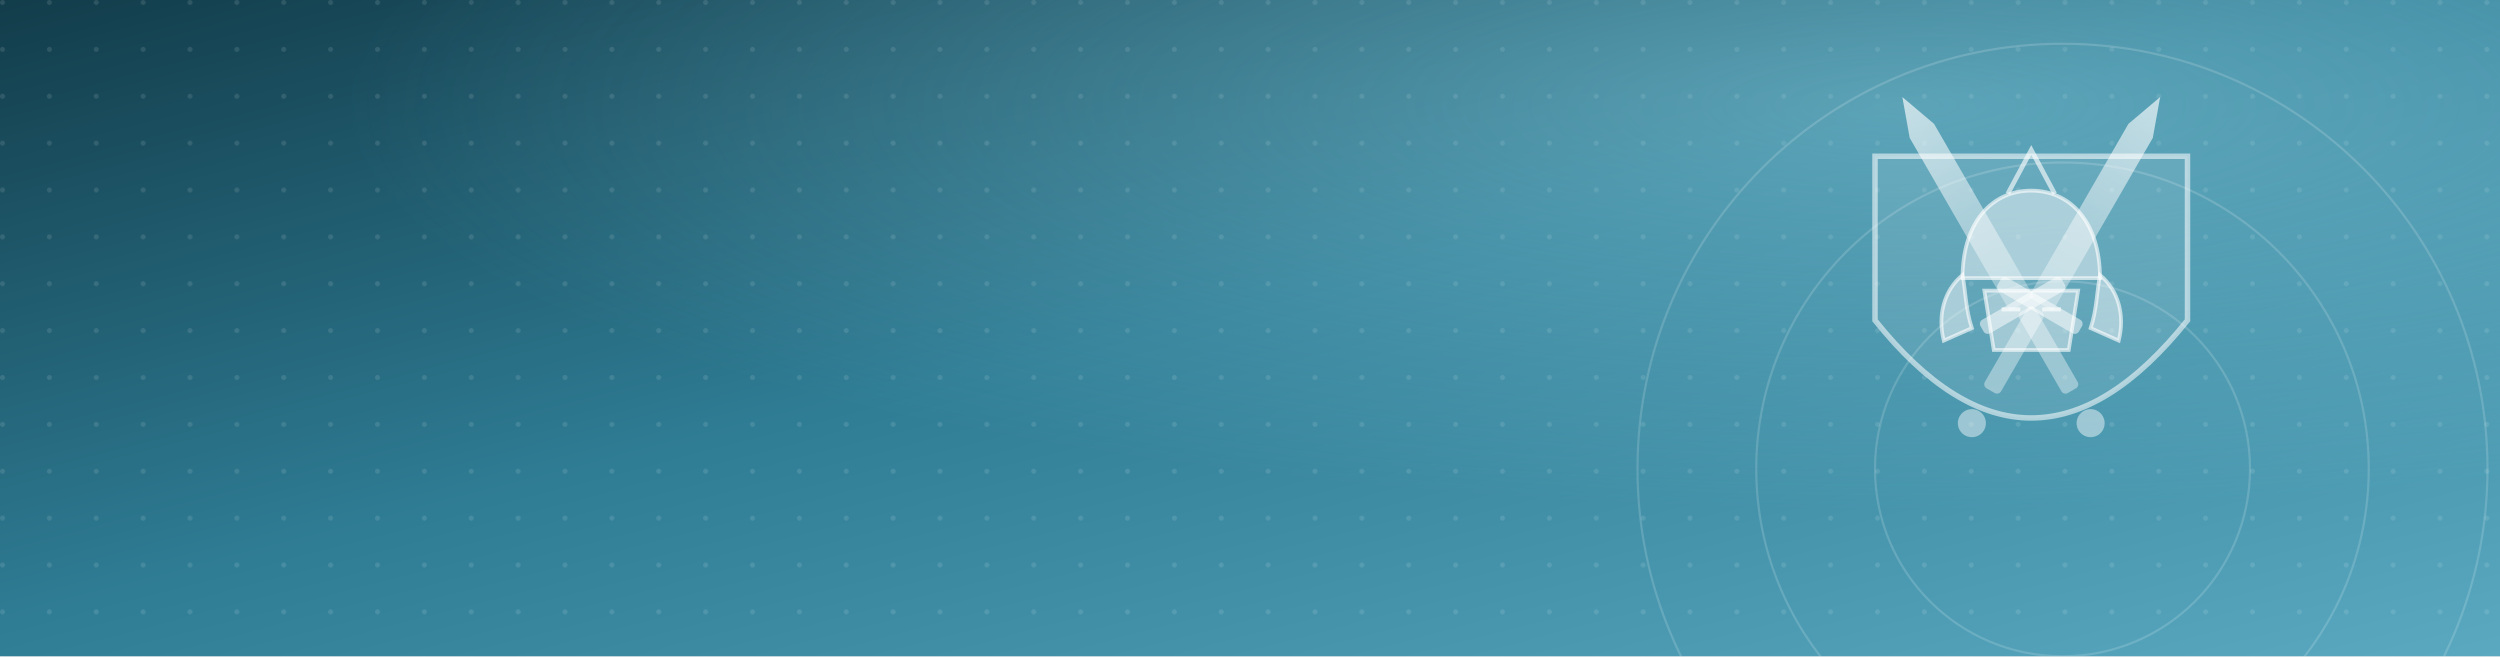
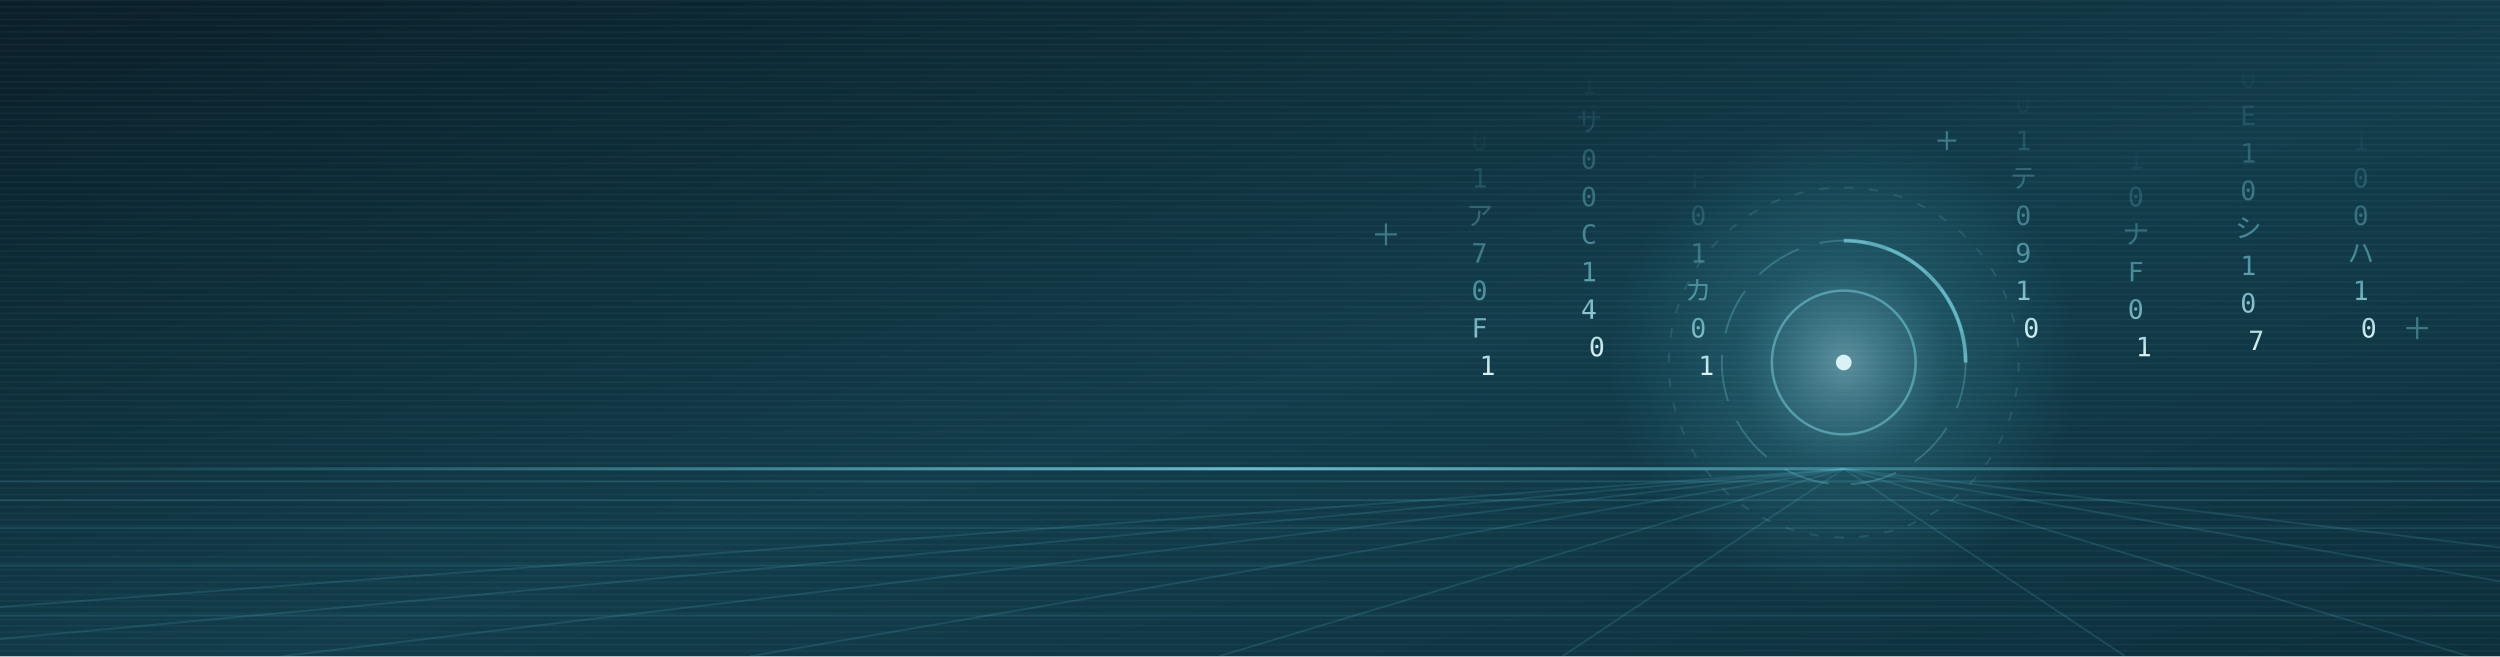
<svg xmlns="http://www.w3.org/2000/svg" width="1600" height="420" viewBox="0 0 1600 420" preserveAspectRatio="xMidYMid slice">
  <defs>
    <linearGradient id="ai-bg" x1="0" y1="0" x2="1" y2="1">
-       <stop offset="0%" stop-color="#123c4a" />
-       <stop offset="48%" stop-color="#2f7d95" />
-       <stop offset="100%" stop-color="#5aa9c0" />
+       <stop offset="0%" stop-color="#0a1e28" />
+       <stop offset="55%" stop-color="#123c4a" />
+       <stop offset="100%" stop-color="#0d2f3c" />
    </linearGradient>
-     <radialGradient id="ai-glow" cx="76%" cy="16%" r="62%">
-       <stop offset="0%" stop-color="#a8e6f5" stop-opacity="0.38" />
-       <stop offset="100%" stop-color="#a8e6f5" stop-opacity="0" />
+     <radialGradient id="ai-core" cx="50%" cy="50%" r="50%">
+       <stop offset="0%" stop-color="#a8e6f5" stop-opacity="0.5" />
+       <stop offset="45%" stop-color="#59c2d8" stop-opacity="0.18" />
+       <stop offset="100%" stop-color="#59c2d8" stop-opacity="0" />
    </radialGradient>
-     <pattern id="ai-dots" width="30" height="30" patternUnits="userSpaceOnUse">
-       <circle cx="1.6" cy="1.6" r="1.6" fill="#ffffff" fill-opacity="0.11" />
+     <linearGradient id="ai-rain" x1="0" y1="0" x2="0" y2="1">
+       <stop offset="0%" stop-color="#8ff2ff" stop-opacity="0" />
+       <stop offset="70%" stop-color="#8ff2ff" stop-opacity="0.5" />
+       <stop offset="100%" stop-color="#e8fdff" stop-opacity="0.95" />
+     </linearGradient>
+     <linearGradient id="ai-horizon" x1="0" y1="0" x2="1" y2="0">
+       <stop offset="0%" stop-color="#59c2d8" stop-opacity="0" />
+       <stop offset="50%" stop-color="#8ff2ff" stop-opacity="0.7" />
+       <stop offset="100%" stop-color="#59c2d8" stop-opacity="0" />
+     </linearGradient>
+     <pattern id="ai-scan" width="4" height="4" patternUnits="userSpaceOnUse">
+       <rect width="4" height="1" fill="#8ff2ff" fill-opacity="0.05" />
    </pattern>
-     <linearGradient id="ai-line" x1="0" y1="0" x2="1" y2="0">
-       <stop offset="0%" stop-color="#ffffff" stop-opacity="0" />
-       <stop offset="50%" stop-color="#ffffff" stop-opacity="0.22" />
-       <stop offset="100%" stop-color="#ffffff" stop-opacity="0" />
-     </linearGradient>
-     <linearGradient id="ai-blade" x1="0" y1="0" x2="0" y2="1">
-       <stop offset="0%" stop-color="#ffffff" stop-opacity="0.66" />
-       <stop offset="100%" stop-color="#ffffff" stop-opacity="0.3" />
-     </linearGradient>
  </defs>
  <rect width="1600" height="420" fill="url(#ai-bg)" />
-   <rect width="1600" height="420" fill="url(#ai-dots)" />
-   <rect width="1600" height="420" fill="url(#ai-glow)" />
-   <g fill="none" stroke="#ffffff" stroke-opacity="0.16" stroke-width="1.4">
-     <circle cx="1320" cy="300" r="120" />
-     <circle cx="1320" cy="300" r="196" />
-     <circle cx="1320" cy="300" r="272" />
+   <rect width="1600" height="420" fill="url(#ai-scan)" />
+   <g stroke="#59c2d8" stroke-opacity="0.16" stroke-width="1.2" fill="none">
+     <path d="M1180 300 L-420 420" />
+     <path d="M1180 300 L-120 420" />
+     <path d="M1180 300 L180 420" />
+     <path d="M1180 300 L480 420" />
+     <path d="M1180 300 L780 420" />
+     <path d="M1180 300 L1000 420" />
+     <path d="M1180 300 L1360 420" />
+     <path d="M1180 300 L1580 420" />
+     <path d="M1180 300 L1880 420" />
+     <path d="M1180 300 L2180 420" />
+     <path d="M0 308 H1600" />
+     <path d="M0 320 H1600" />
+     <path d="M0 338 H1600" />
+     <path d="M0 362 H1600" />
+     <path d="M0 394 H1600" />
  </g>
-   <g stroke="url(#ai-line)" stroke-width="1.2">
-     <path d="M0 340 H1600" />
-     <path d="M0 372 H1600" />
+   <rect x="0" y="299" width="1600" height="2" fill="url(#ai-horizon)" />
+   <circle cx="1180" cy="232" r="150" fill="url(#ai-core)" />
+   <g fill="none" stroke="#8ff2ff">
+     <circle cx="1180" cy="232" r="46" stroke-width="1.6" stroke-opacity="0.4" />
+     <circle cx="1180" cy="232" r="78" stroke-width="1.2" stroke-opacity="0.22" stroke-dasharray="30 14" />
+     <circle cx="1180" cy="232" r="112" stroke-width="1.2" stroke-opacity="0.12" stroke-dasharray="6 10" />
+     <path d="M1180 154 A78 78 0 0 1 1258 232" stroke-width="2.4" stroke-opacity="0.55" />
  </g>
-   <g>
-     <g transform="translate(1300 205) rotate(30)">
-       <path d="M-9 -12 L-9 -140 L0 -165 L9 -140 L9 -12 Z" fill="url(#ai-blade)" />
-       <rect x="-30" y="-16" width="60" height="10" rx="3" fill="#ffffff" fill-opacity="0.5" />
-       <rect x="-6" y="-8" width="12" height="60" rx="3" fill="#ffffff" fill-opacity="0.38" />
-       <circle cx="0" cy="76" r="9" fill="#ffffff" fill-opacity="0.45" />
-     </g>
-     <g transform="translate(1300 205) rotate(-30)">
-       <path d="M-9 -12 L-9 -140 L0 -165 L9 -140 L9 -12 Z" fill="url(#ai-blade)" />
-       <rect x="-30" y="-16" width="60" height="10" rx="3" fill="#ffffff" fill-opacity="0.5" />
-       <rect x="-6" y="-8" width="12" height="60" rx="3" fill="#ffffff" fill-opacity="0.38" />
-       <circle cx="0" cy="76" r="9" fill="#ffffff" fill-opacity="0.45" />
-     </g>
-     <path d="M1200 100 H1400 V205 Q1300 330 1200 205 Z" fill="#ffffff" fill-opacity="0.09" stroke="#ffffff" stroke-opacity="0.55" stroke-width="3.5" />
-     <g transform="translate(1300 172)" fill="#ffffff" fill-opacity="0.46" stroke="#ffffff" stroke-opacity="0.62" stroke-width="2.4">
-       <path d="M-44 6 C-44 -30 -25 -50 0 -50 C25 -50 44 -30 44 6 Z" />
-       <path d="M-44 4 C-56 14 -60 30 -56 46 L-38 38 C-42 26 -42 14 -44 4 Z" />
-       <path d="M44 4 C56 14 60 30 56 46 L38 38 C42 26 42 14 44 4 Z" />
-       <path d="M-15 -48 L0 -76 L15 -48" fill="none" stroke-width="3" />
-       <path d="M-30 14 L30 14 L24 52 L-24 52 Z" fill-opacity="0.4" />
-       <path d="M-19 26 L-7 26 M7 26 L19 26" fill="none" stroke-width="2.6" />
-     </g>
+   <circle cx="1180" cy="232" r="5" fill="#e8fdff" fill-opacity="0.9" />
+   <g font-family="ui-monospace, SFMono-Regular, Menlo, Consolas, monospace" font-size="17" fill="url(#ai-rain)" text-anchor="middle">
+     <text x="952" y="96">
+       <tspan x="952">0</tspan>
+       <tspan x="952" dy="24">1</tspan>
+       <tspan x="952" dy="24">ア</tspan>
+       <tspan x="952" dy="24">7</tspan>
+       <tspan x="952" dy="24">0</tspan>
+       <tspan x="952" dy="24">F</tspan>
+       <tspan x="952" dy="24">1</tspan>
+     </text>
+     <text x="1022" y="60">
+       <tspan x="1022">1</tspan>
+       <tspan x="1022" dy="24">サ</tspan>
+       <tspan x="1022" dy="24">0</tspan>
+       <tspan x="1022" dy="24">0</tspan>
+       <tspan x="1022" dy="24">C</tspan>
+       <tspan x="1022" dy="24">1</tspan>
+       <tspan x="1022" dy="24">4</tspan>
+       <tspan x="1022" dy="24">0</tspan>
+     </text>
+     <text x="1092" y="120">
+       <tspan x="1092">F</tspan>
+       <tspan x="1092" dy="24">0</tspan>
+       <tspan x="1092" dy="24">1</tspan>
+       <tspan x="1092" dy="24">カ</tspan>
+       <tspan x="1092" dy="24">0</tspan>
+       <tspan x="1092" dy="24">1</tspan>
+     </text>
+     <text x="1300" y="72">
+       <tspan x="1300">0</tspan>
+       <tspan x="1300" dy="24">1</tspan>
+       <tspan x="1300" dy="24">テ</tspan>
+       <tspan x="1300" dy="24">0</tspan>
+       <tspan x="1300" dy="24">9</tspan>
+       <tspan x="1300" dy="24">1</tspan>
+       <tspan x="1300" dy="24">0</tspan>
+     </text>
+     <text x="1372" y="108">
+       <tspan x="1372">1</tspan>
+       <tspan x="1372" dy="24">0</tspan>
+       <tspan x="1372" dy="24">ナ</tspan>
+       <tspan x="1372" dy="24">F</tspan>
+       <tspan x="1372" dy="24">0</tspan>
+       <tspan x="1372" dy="24">1</tspan>
+     </text>
+     <text x="1444" y="56">
+       <tspan x="1444">0</tspan>
+       <tspan x="1444" dy="24">E</tspan>
+       <tspan x="1444" dy="24">1</tspan>
+       <tspan x="1444" dy="24">0</tspan>
+       <tspan x="1444" dy="24">シ</tspan>
+       <tspan x="1444" dy="24">1</tspan>
+       <tspan x="1444" dy="24">0</tspan>
+       <tspan x="1444" dy="24">7</tspan>
+     </text>
+     <text x="1516" y="96">
+       <tspan x="1516">1</tspan>
+       <tspan x="1516" dy="24">0</tspan>
+       <tspan x="1516" dy="24">0</tspan>
+       <tspan x="1516" dy="24">ハ</tspan>
+       <tspan x="1516" dy="24">1</tspan>
+       <tspan x="1516" dy="24">0</tspan>
+     </text>
+   </g>
+   <g stroke="#8ff2ff" stroke-opacity="0.35" stroke-width="1.4">
+     <path d="M880 150 h14 M887 143 v14" />
+     <path d="M1540 210 h14 M1547 203 v14" />
+     <path d="M1240 90 h12 M1246 84 v12" />
  </g>
</svg>
